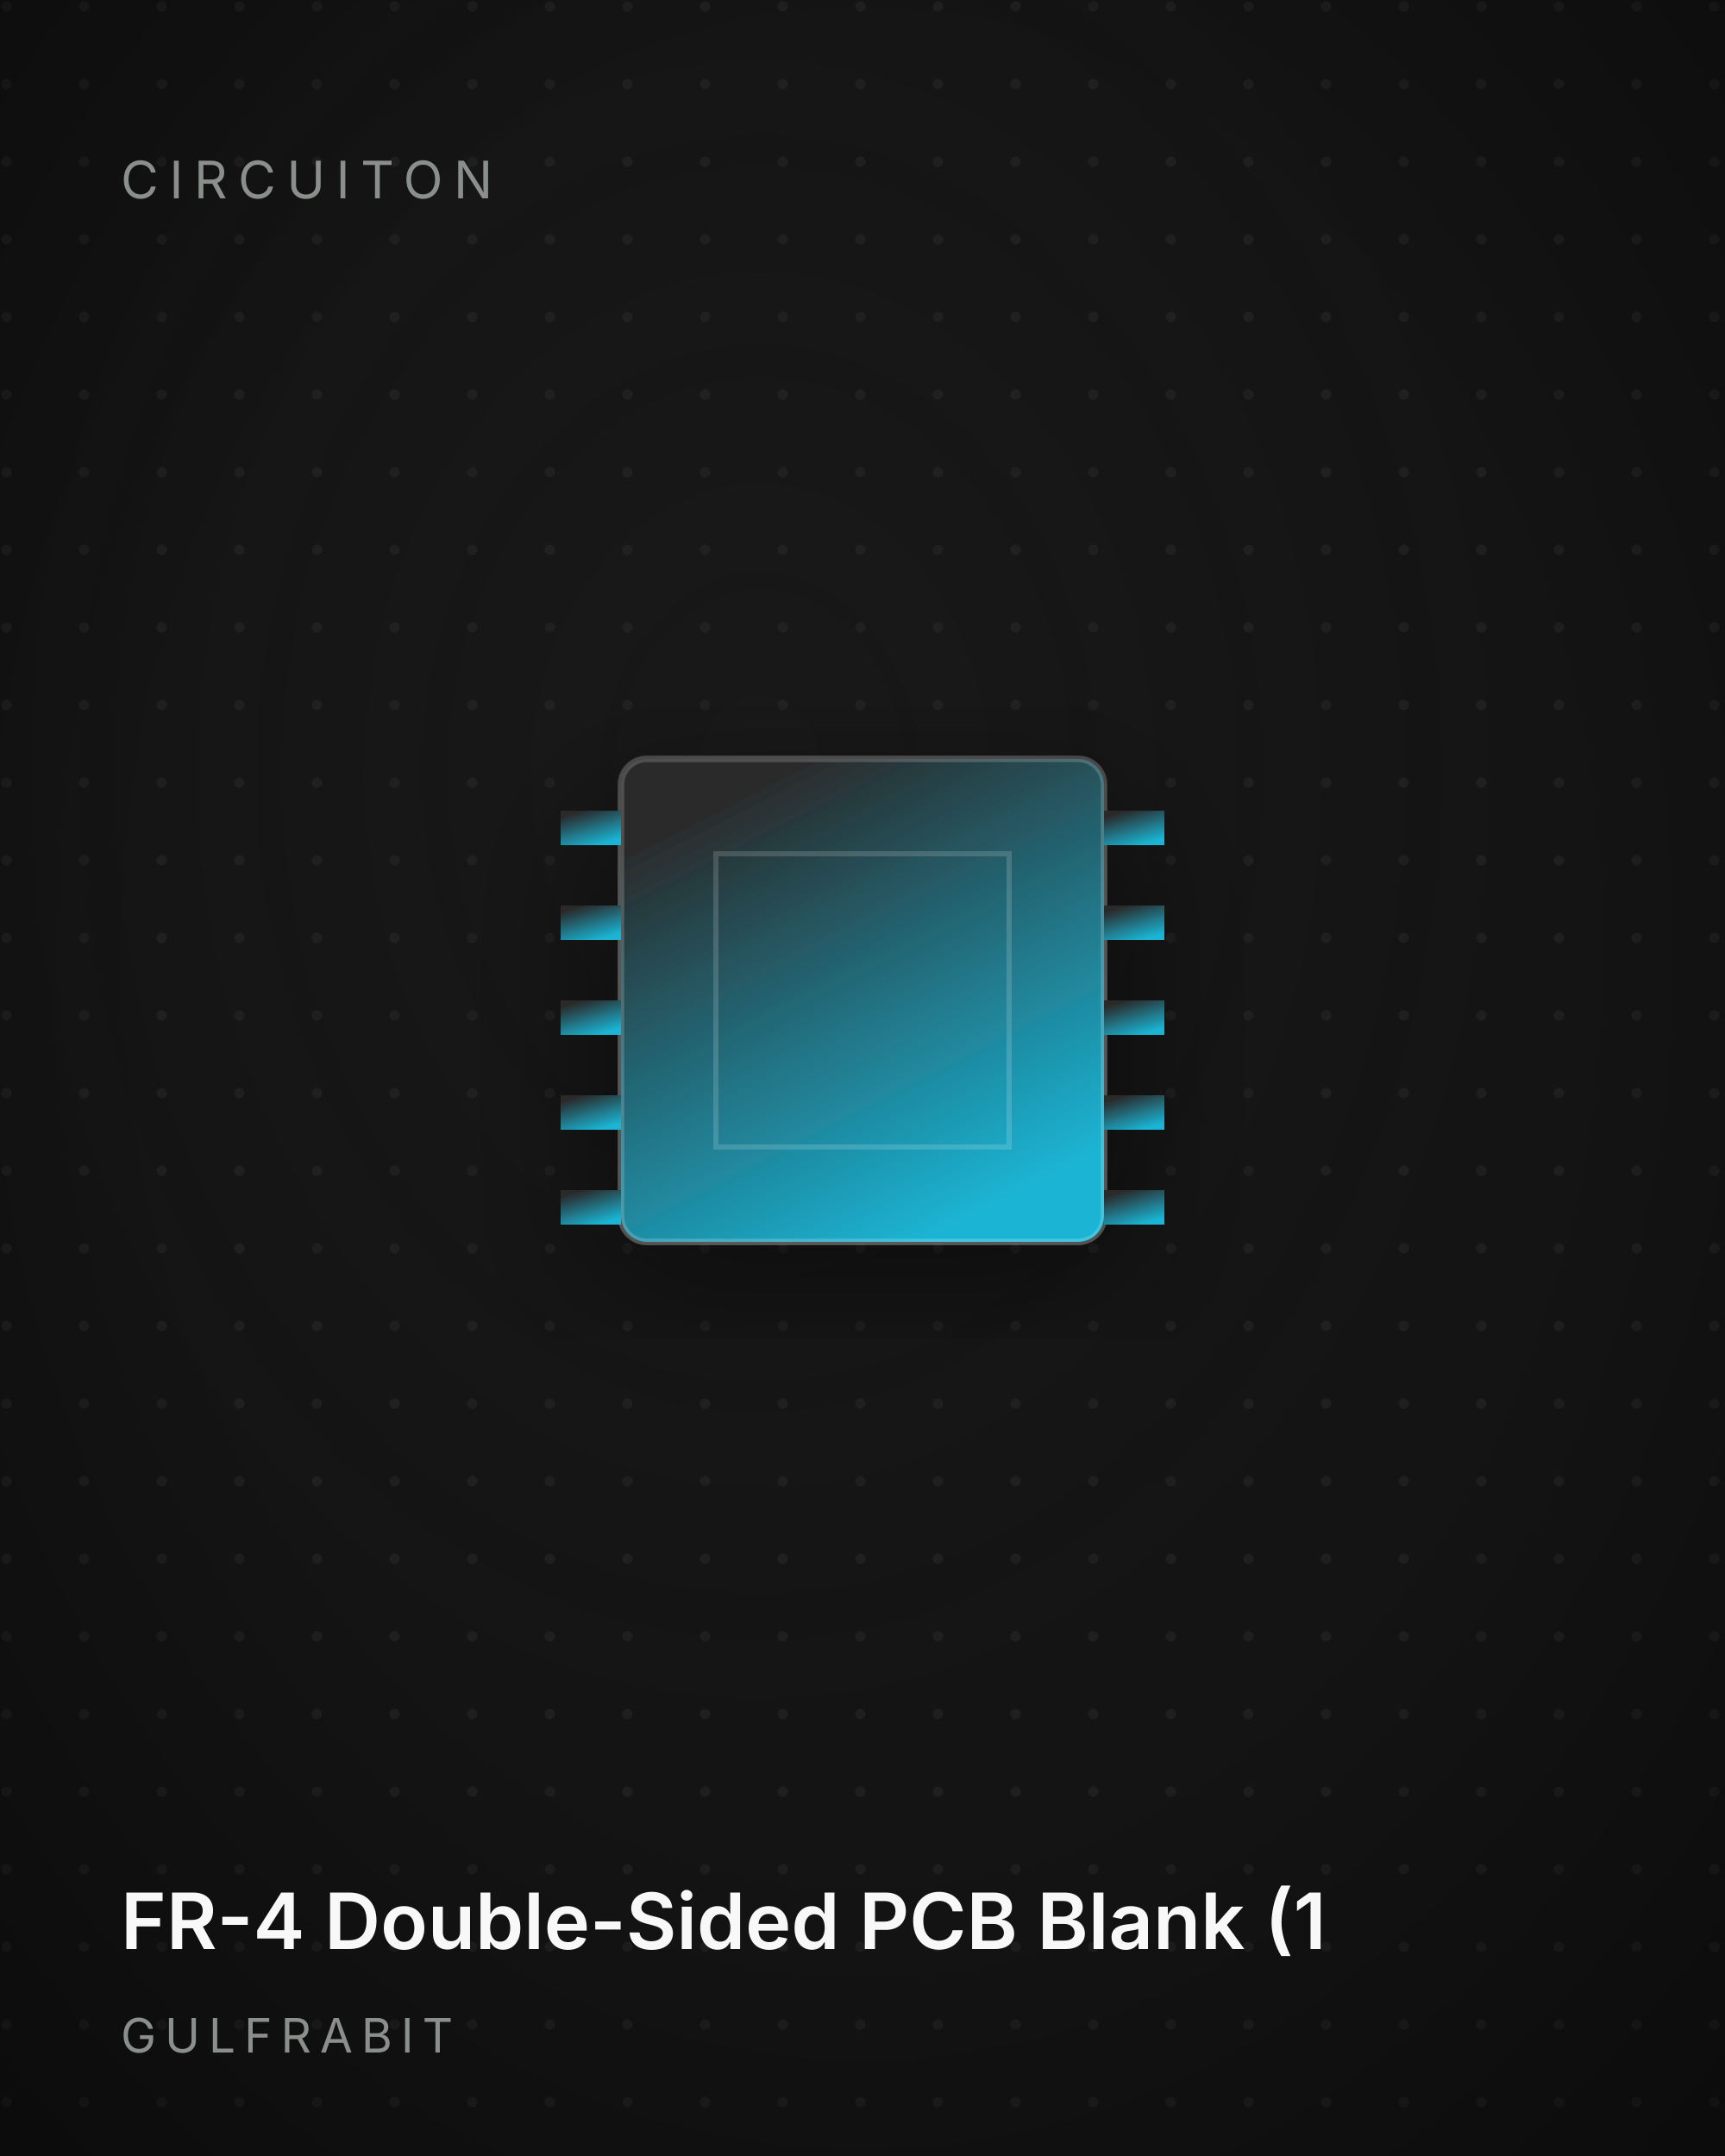
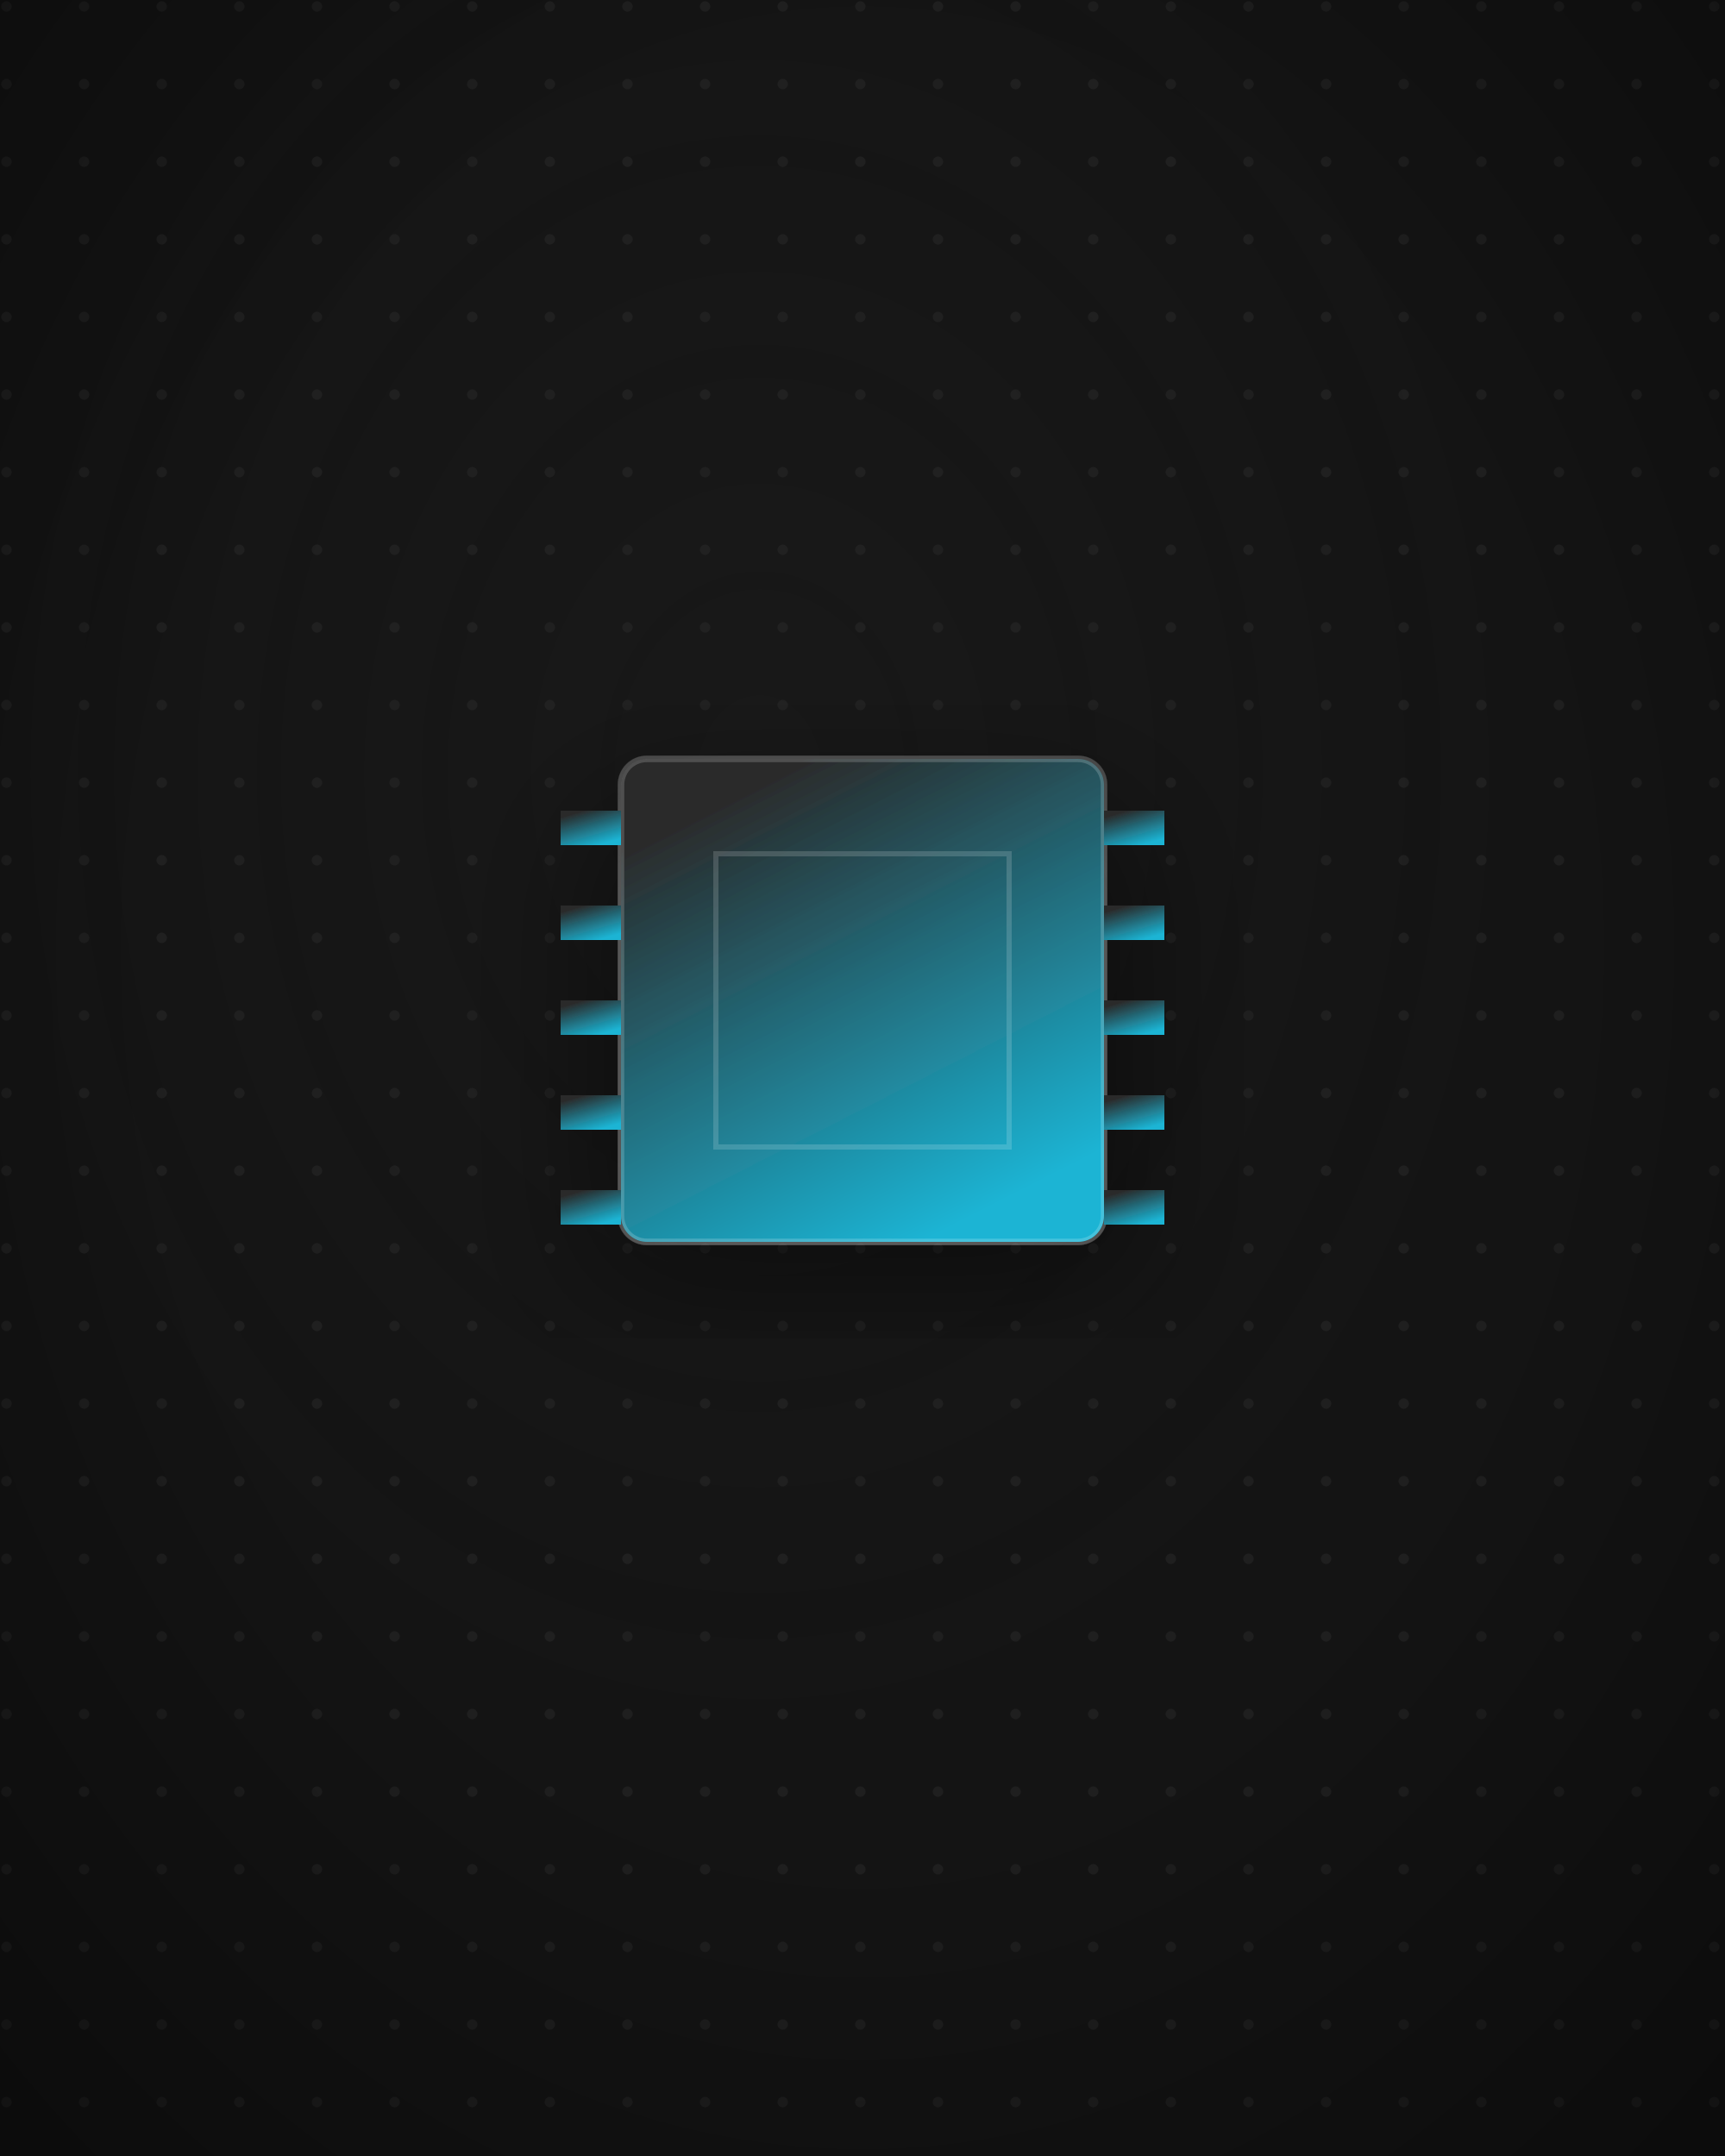
<svg xmlns="http://www.w3.org/2000/svg" viewBox="0 0 400 500" width="400" height="500" role="img" aria-label="FR-4 Double-Sided PCB Blank (100×160mm)">
  <defs>
    <linearGradient id="accent" gradientTransform="rotate(63 .5 .5)">
      <stop offset="0" stop-color="#2A2A2A" />
      <stop offset="1" stop-color="#1BB4D4" />
    </linearGradient>
    <radialGradient id="glow" cx="44%" cy="36%" r="75%">
      <stop offset="0" stop-color="#2A2A2A" stop-opacity=".22" />
      <stop offset="60%" stop-color="#2A2A2A" stop-opacity="0" />
    </radialGradient>
    <radialGradient id="vig" cx="50%" cy="44%" r="75%">
      <stop offset="55%" stop-color="#000" stop-opacity="0" />
      <stop offset="100%" stop-color="#000" stop-opacity=".42" />
    </radialGradient>
    <pattern id="dots" width="18" height="18" patternUnits="userSpaceOnUse">
      <circle cx="1.5" cy="1.5" r="1.2" fill="#ffffff" fill-opacity=".05" />
    </pattern>
    <filter id="soft" x="-20%" y="-20%" width="140%" height="140%">
      <feDropShadow dx="0" dy="10" stdDeviation="16" flood-color="#000" flood-opacity=".45" />
    </filter>
  </defs>
  <rect width="400" height="500" fill="#141414" />
  <rect width="400" height="500" fill="url(#dots)" />
  <rect width="400" height="500" fill="url(#glow)" />
  <g filter="url(#soft)" transform="translate(200 232) scale(1.0) translate(-200 -232)">
    <rect fill="url(#accent)" stroke="rgba(255,255,255,.18)" stroke-width="1.5" x="144" y="176" rx="6" width="112" height="112" />
    <rect stroke="rgba(255,255,255,.16)" fill="none" stroke-width="1.2" x="166" y="198" width="68" height="68" />
    <rect fill="url(#accent)" x="130" y="188" width="14" height="8" />
    <rect fill="url(#accent)" x="256" y="188" width="14" height="8" />
    <rect fill="url(#accent)" x="130" y="210" width="14" height="8" />
    <rect fill="url(#accent)" x="256" y="210" width="14" height="8" />
    <rect fill="url(#accent)" x="130" y="232" width="14" height="8" />
    <rect fill="url(#accent)" x="256" y="232" width="14" height="8" />
    <rect fill="url(#accent)" x="130" y="254" width="14" height="8" />
    <rect fill="url(#accent)" x="256" y="254" width="14" height="8" />
    <rect fill="url(#accent)" x="130" y="276" width="14" height="8" />
    <rect fill="url(#accent)" x="256" y="276" width="14" height="8" />
  </g>
  <rect width="400" height="500" fill="url(#vig)" />
-   <text x="28" y="46" font-family="Inter, sans-serif" font-size="12" letter-spacing="2.5" fill="#8A8F8C">CIRCUITON</text>
-   <text x="28" y="452" font-family="Inter, sans-serif" font-size="18" font-weight="600" fill="#F7F8F7">FR-4 Double-Sided PCB Blank (1</text>
-   <text x="28" y="476" font-family="Inter, sans-serif" font-size="11" letter-spacing="2" fill="#8A8F8C">GULFRABIT</text>
</svg>
